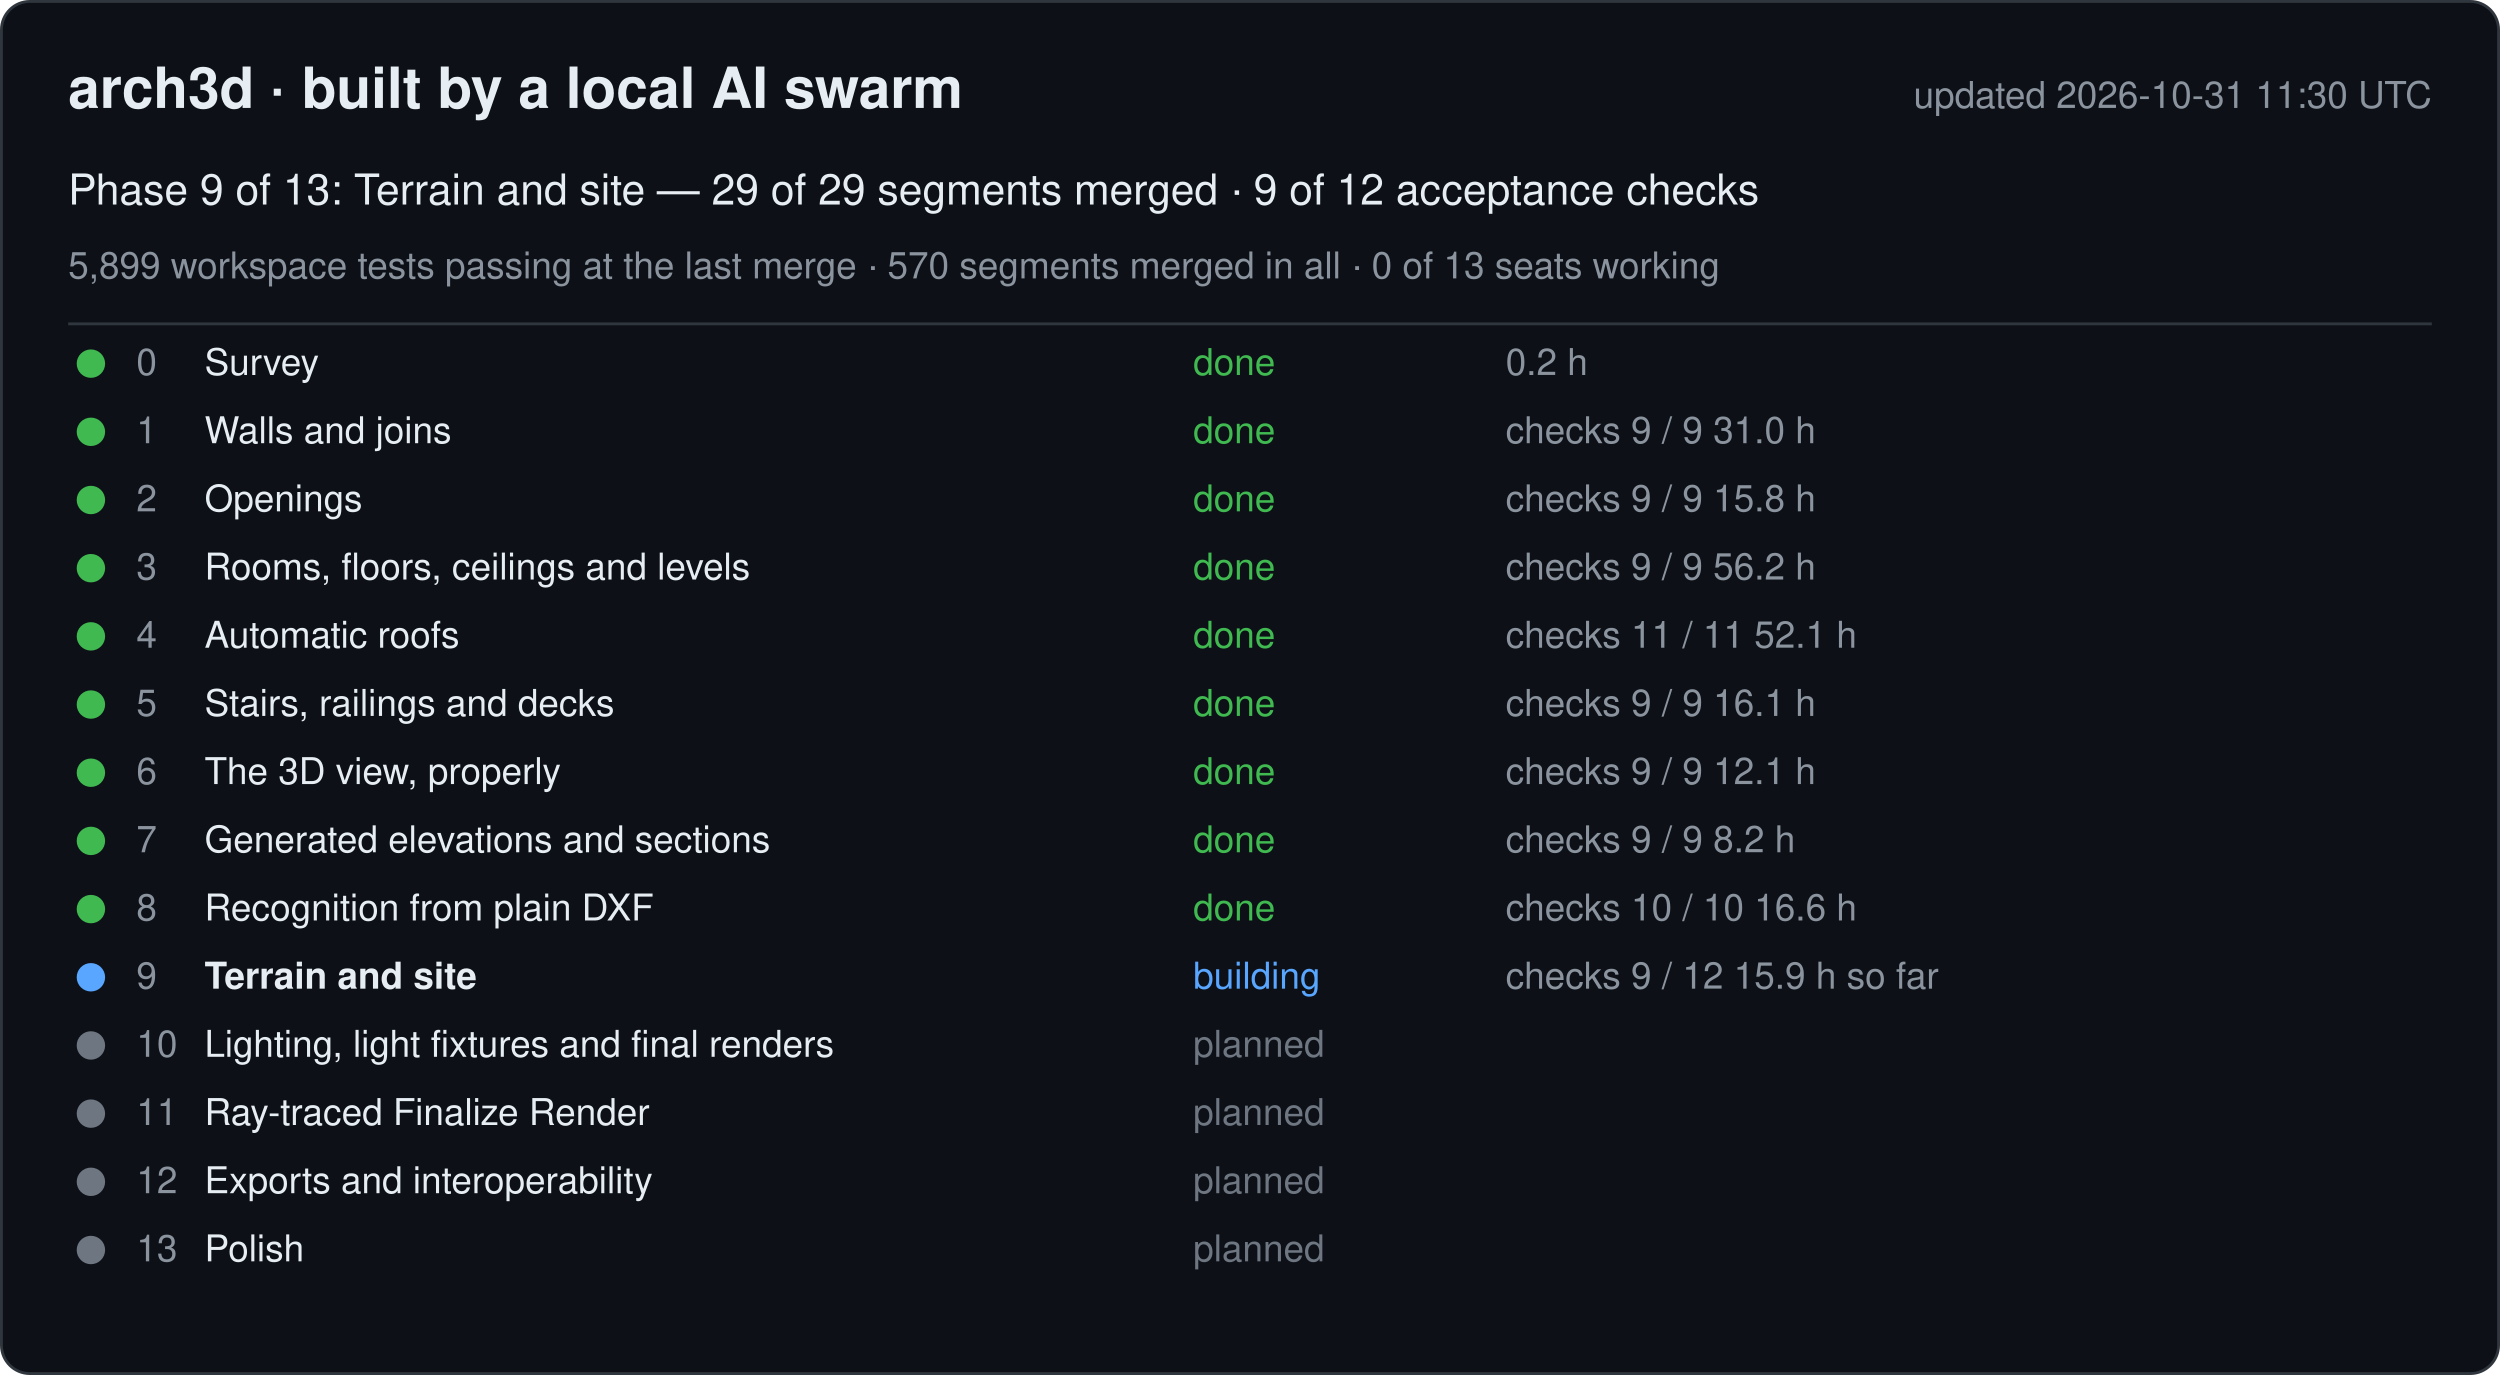
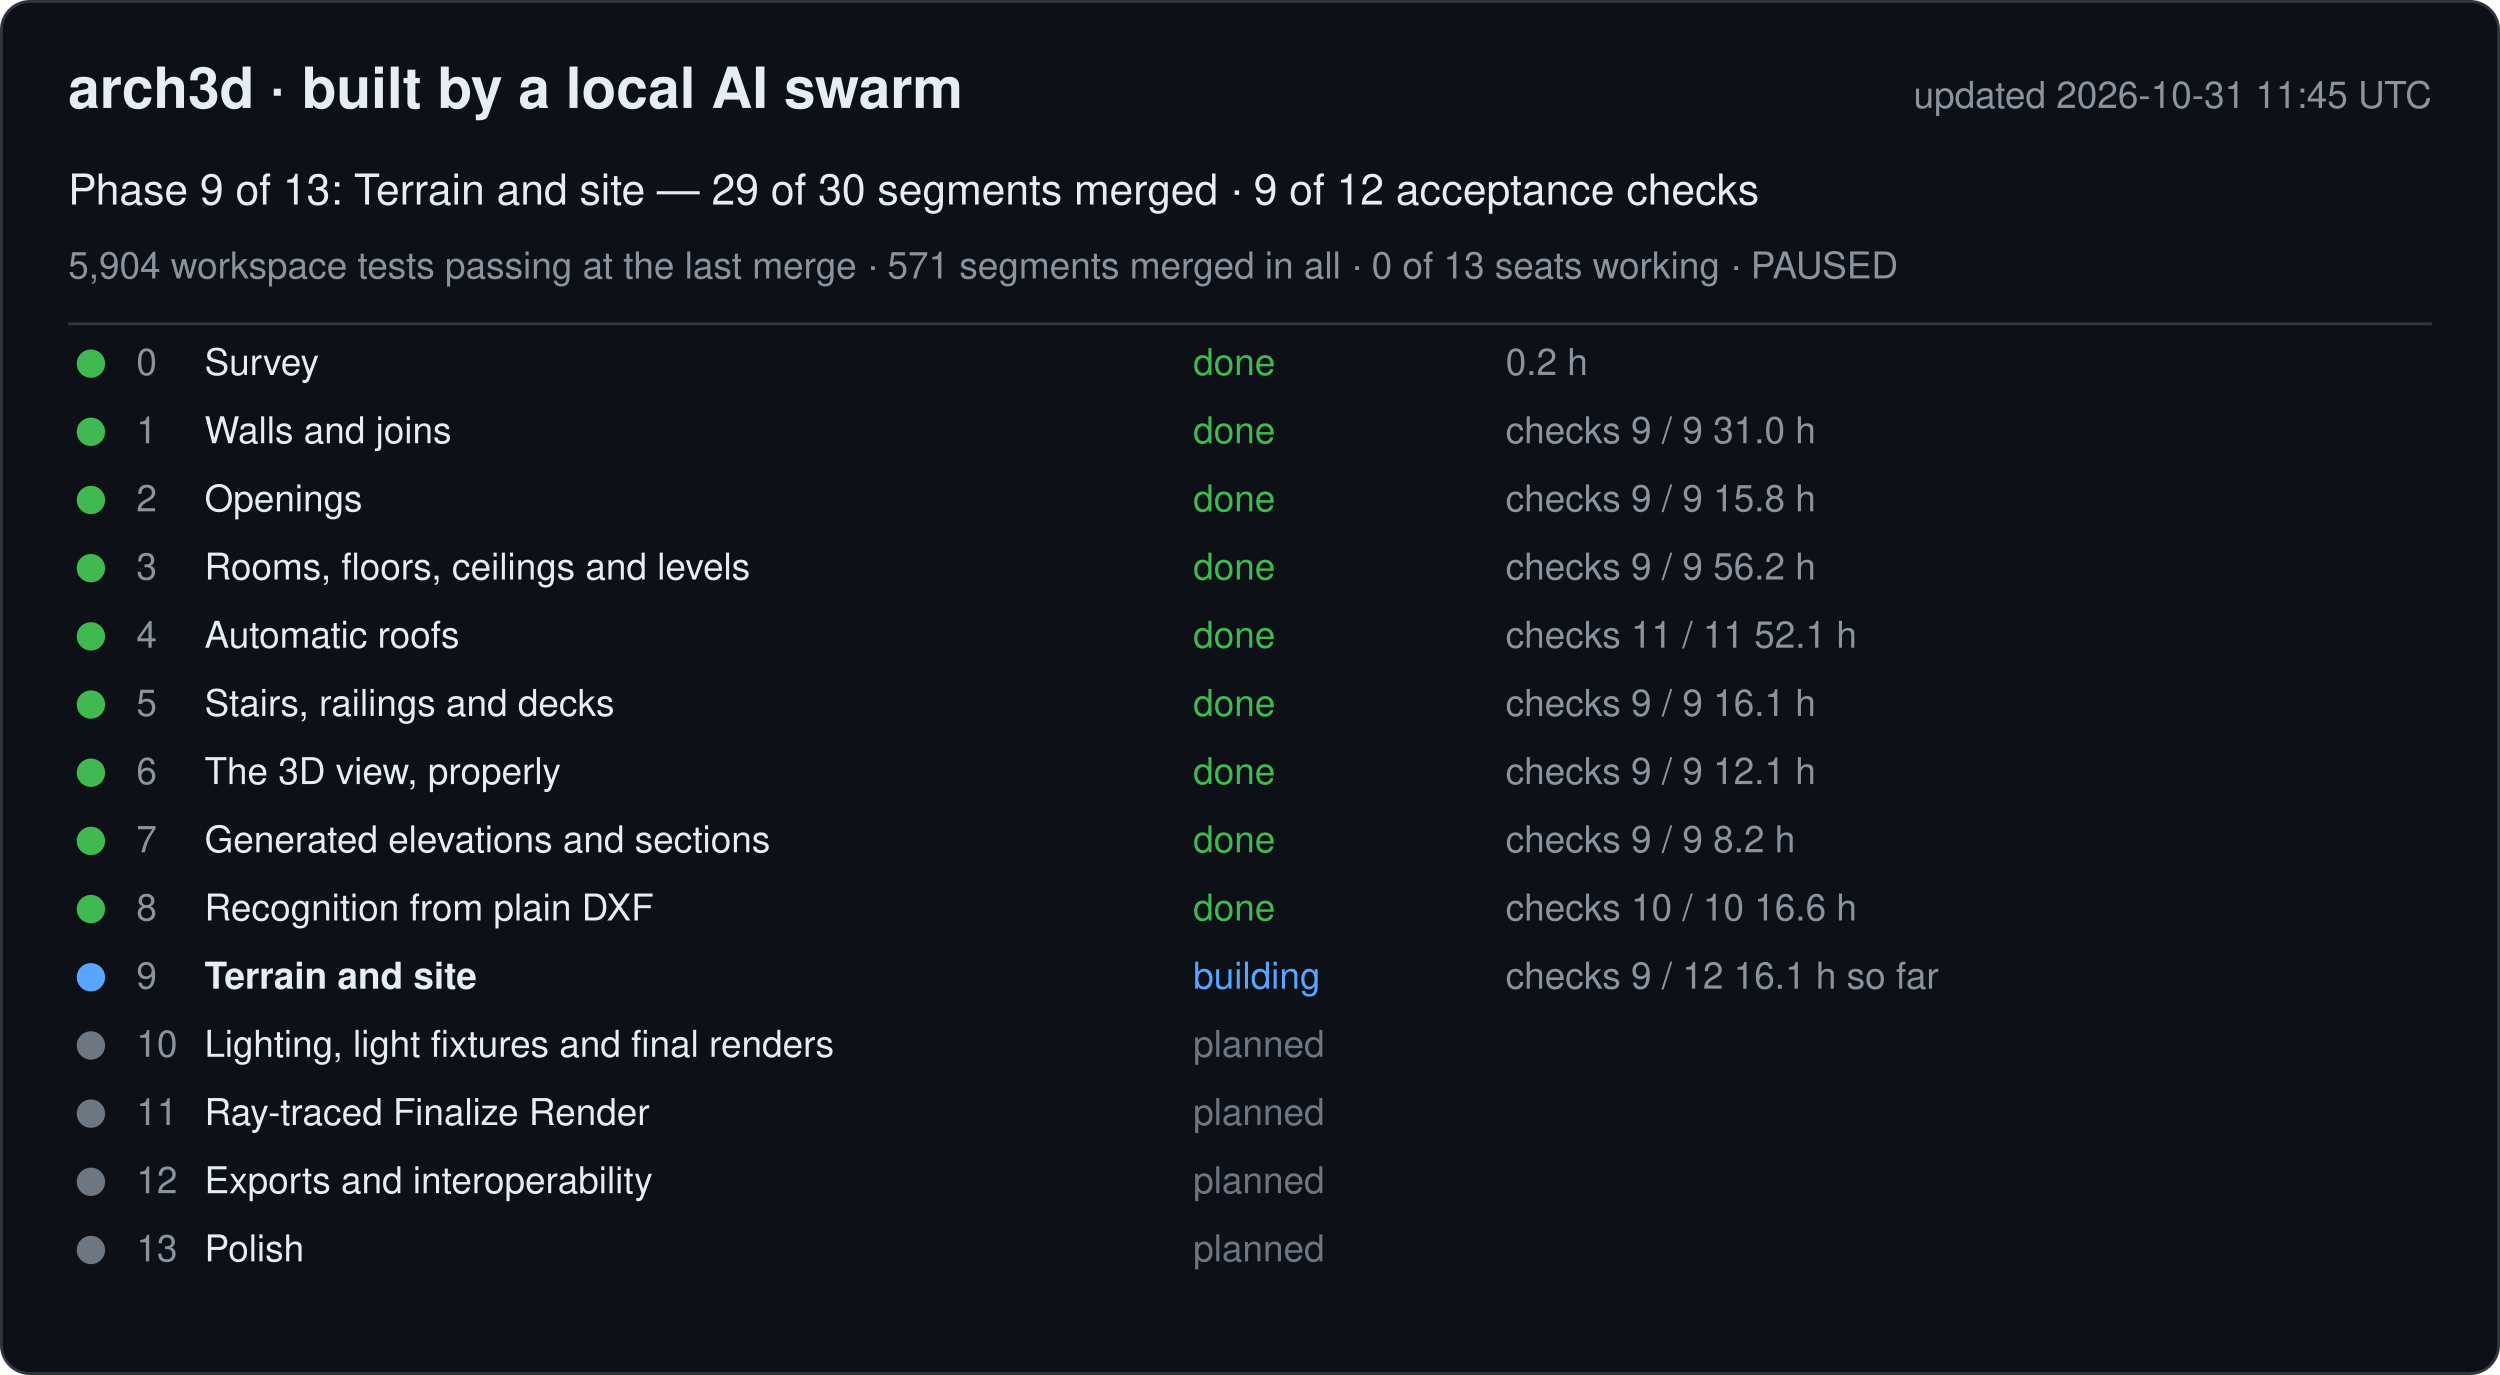
<svg xmlns="http://www.w3.org/2000/svg" width="880" height="484" viewBox="0 0 880 484" font-family="-apple-system, Segoe UI, Helvetica, Arial, sans-serif">
  <rect x="0.5" y="0.5" width="879" height="483" rx="10" fill="#0d1117" stroke="#30363d" />
  <text x="24" y="38" font-size="20" font-weight="600" fill="#e6edf3">arch3d · built by a local AI swarm</text>
-   <text x="856" y="38" font-size="13" fill="#8b949e" text-anchor="end">updated 2026-10-31 11:30 UTC</text>
-   <text x="24" y="72" font-size="15" fill="#e6edf3">Phase 9 of 13: Terrain and site — 29 of 29 segments merged · 9 of 12 acceptance checks</text>
-   <text x="24" y="98" font-size="13" fill="#8b949e">5,899 workspace tests passing at the last merge · 570 segments merged in all · 0 of 13 seats working</text>
+   <text x="856" y="38" font-size="13" fill="#8b949e" text-anchor="end">updated 2026-10-31 11:45 UTC</text>
+   <text x="24" y="72" font-size="15" fill="#e6edf3">Phase 9 of 13: Terrain and site — 29 of 30 segments merged · 9 of 12 acceptance checks</text>
+   <text x="24" y="98" font-size="13" fill="#8b949e">5,904 workspace tests passing at the last merge · 571 segments merged in all · 0 of 13 seats working · PAUSED</text>
  <line x1="24" y1="114" x2="856" y2="114" stroke="#30363d" />
  <g data-phase="0">
    <circle cx="32" cy="128" r="5" fill="#3fb950" />
    <text x="48" y="132" font-size="13" fill="#8b949e">0</text>
    <text x="72" y="132" font-size="13" fill="#e6edf3">Survey</text>
    <text x="420" y="132" font-size="13" fill="#3fb950">done</text>
    <text x="530" y="132" font-size="13" fill="#8b949e">0.2 h</text>
  </g>
  <g data-phase="1">
    <circle cx="32" cy="152" r="5" fill="#3fb950" />
    <text x="48" y="156" font-size="13" fill="#8b949e">1</text>
    <text x="72" y="156" font-size="13" fill="#e6edf3">Walls and joins</text>
    <text x="420" y="156" font-size="13" fill="#3fb950">done</text>
    <text x="530" y="156" font-size="13" fill="#8b949e">checks 9 / 9   31.0 h</text>
  </g>
  <g data-phase="2">
    <circle cx="32" cy="176" r="5" fill="#3fb950" />
    <text x="48" y="180" font-size="13" fill="#8b949e">2</text>
    <text x="72" y="180" font-size="13" fill="#e6edf3">Openings</text>
    <text x="420" y="180" font-size="13" fill="#3fb950">done</text>
    <text x="530" y="180" font-size="13" fill="#8b949e">checks 9 / 9   15.8 h</text>
  </g>
  <g data-phase="3">
    <circle cx="32" cy="200" r="5" fill="#3fb950" />
    <text x="48" y="204" font-size="13" fill="#8b949e">3</text>
    <text x="72" y="204" font-size="13" fill="#e6edf3">Rooms, floors, ceilings and levels</text>
    <text x="420" y="204" font-size="13" fill="#3fb950">done</text>
    <text x="530" y="204" font-size="13" fill="#8b949e">checks 9 / 9   56.2 h</text>
  </g>
  <g data-phase="4">
    <circle cx="32" cy="224" r="5" fill="#3fb950" />
    <text x="48" y="228" font-size="13" fill="#8b949e">4</text>
    <text x="72" y="228" font-size="13" fill="#e6edf3">Automatic roofs</text>
    <text x="420" y="228" font-size="13" fill="#3fb950">done</text>
    <text x="530" y="228" font-size="13" fill="#8b949e">checks 11 / 11   52.1 h</text>
  </g>
  <g data-phase="5">
    <circle cx="32" cy="248" r="5" fill="#3fb950" />
    <text x="48" y="252" font-size="13" fill="#8b949e">5</text>
    <text x="72" y="252" font-size="13" fill="#e6edf3">Stairs, railings and decks</text>
    <text x="420" y="252" font-size="13" fill="#3fb950">done</text>
    <text x="530" y="252" font-size="13" fill="#8b949e">checks 9 / 9   16.1 h</text>
  </g>
  <g data-phase="6">
    <circle cx="32" cy="272" r="5" fill="#3fb950" />
    <text x="48" y="276" font-size="13" fill="#8b949e">6</text>
    <text x="72" y="276" font-size="13" fill="#e6edf3">The 3D view, properly</text>
    <text x="420" y="276" font-size="13" fill="#3fb950">done</text>
    <text x="530" y="276" font-size="13" fill="#8b949e">checks 9 / 9   12.1 h</text>
  </g>
  <g data-phase="7">
    <circle cx="32" cy="296" r="5" fill="#3fb950" />
    <text x="48" y="300" font-size="13" fill="#8b949e">7</text>
    <text x="72" y="300" font-size="13" fill="#e6edf3">Generated elevations and sections</text>
    <text x="420" y="300" font-size="13" fill="#3fb950">done</text>
    <text x="530" y="300" font-size="13" fill="#8b949e">checks 9 / 9   8.2 h</text>
  </g>
  <g data-phase="8">
    <circle cx="32" cy="320" r="5" fill="#3fb950" />
    <text x="48" y="324" font-size="13" fill="#8b949e">8</text>
    <text x="72" y="324" font-size="13" fill="#e6edf3">Recognition from plain DXF</text>
    <text x="420" y="324" font-size="13" fill="#3fb950">done</text>
    <text x="530" y="324" font-size="13" fill="#8b949e">checks 10 / 10   16.6 h</text>
  </g>
  <g data-phase="9">
    <circle cx="32" cy="344" r="5" fill="#58a6ff" />
    <text x="48" y="348" font-size="13" fill="#8b949e">9</text>
    <text x="72" y="348" font-size="13" fill="#e6edf3" font-weight="600">Terrain and site</text>
    <text x="420" y="348" font-size="13" fill="#58a6ff">building</text>
-     <text x="530" y="348" font-size="13" fill="#8b949e">checks 9 / 12   15.9 h so far</text>
+     <text x="530" y="348" font-size="13" fill="#8b949e">checks 9 / 12   16.1 h so far</text>
  </g>
  <g data-phase="10">
    <circle cx="32" cy="368" r="5" fill="#6e7681" />
    <text x="48" y="372" font-size="13" fill="#8b949e">10</text>
    <text x="72" y="372" font-size="13" fill="#e6edf3">Lighting, light fixtures and final renders</text>
    <text x="420" y="372" font-size="13" fill="#6e7681">planned</text>
    <text x="530" y="372" font-size="13" fill="#8b949e" />
  </g>
  <g data-phase="11">
    <circle cx="32" cy="392" r="5" fill="#6e7681" />
    <text x="48" y="396" font-size="13" fill="#8b949e">11</text>
    <text x="72" y="396" font-size="13" fill="#e6edf3">Ray-traced Finalize Render</text>
    <text x="420" y="396" font-size="13" fill="#6e7681">planned</text>
    <text x="530" y="396" font-size="13" fill="#8b949e" />
  </g>
  <g data-phase="12">
    <circle cx="32" cy="416" r="5" fill="#6e7681" />
    <text x="48" y="420" font-size="13" fill="#8b949e">12</text>
    <text x="72" y="420" font-size="13" fill="#e6edf3">Exports and interoperability</text>
    <text x="420" y="420" font-size="13" fill="#6e7681">planned</text>
    <text x="530" y="420" font-size="13" fill="#8b949e" />
  </g>
  <g data-phase="13">
    <circle cx="32" cy="440" r="5" fill="#6e7681" />
    <text x="48" y="444" font-size="13" fill="#8b949e">13</text>
    <text x="72" y="444" font-size="13" fill="#e6edf3">Polish</text>
    <text x="420" y="444" font-size="13" fill="#6e7681">planned</text>
    <text x="530" y="444" font-size="13" fill="#8b949e" />
  </g>
</svg>
